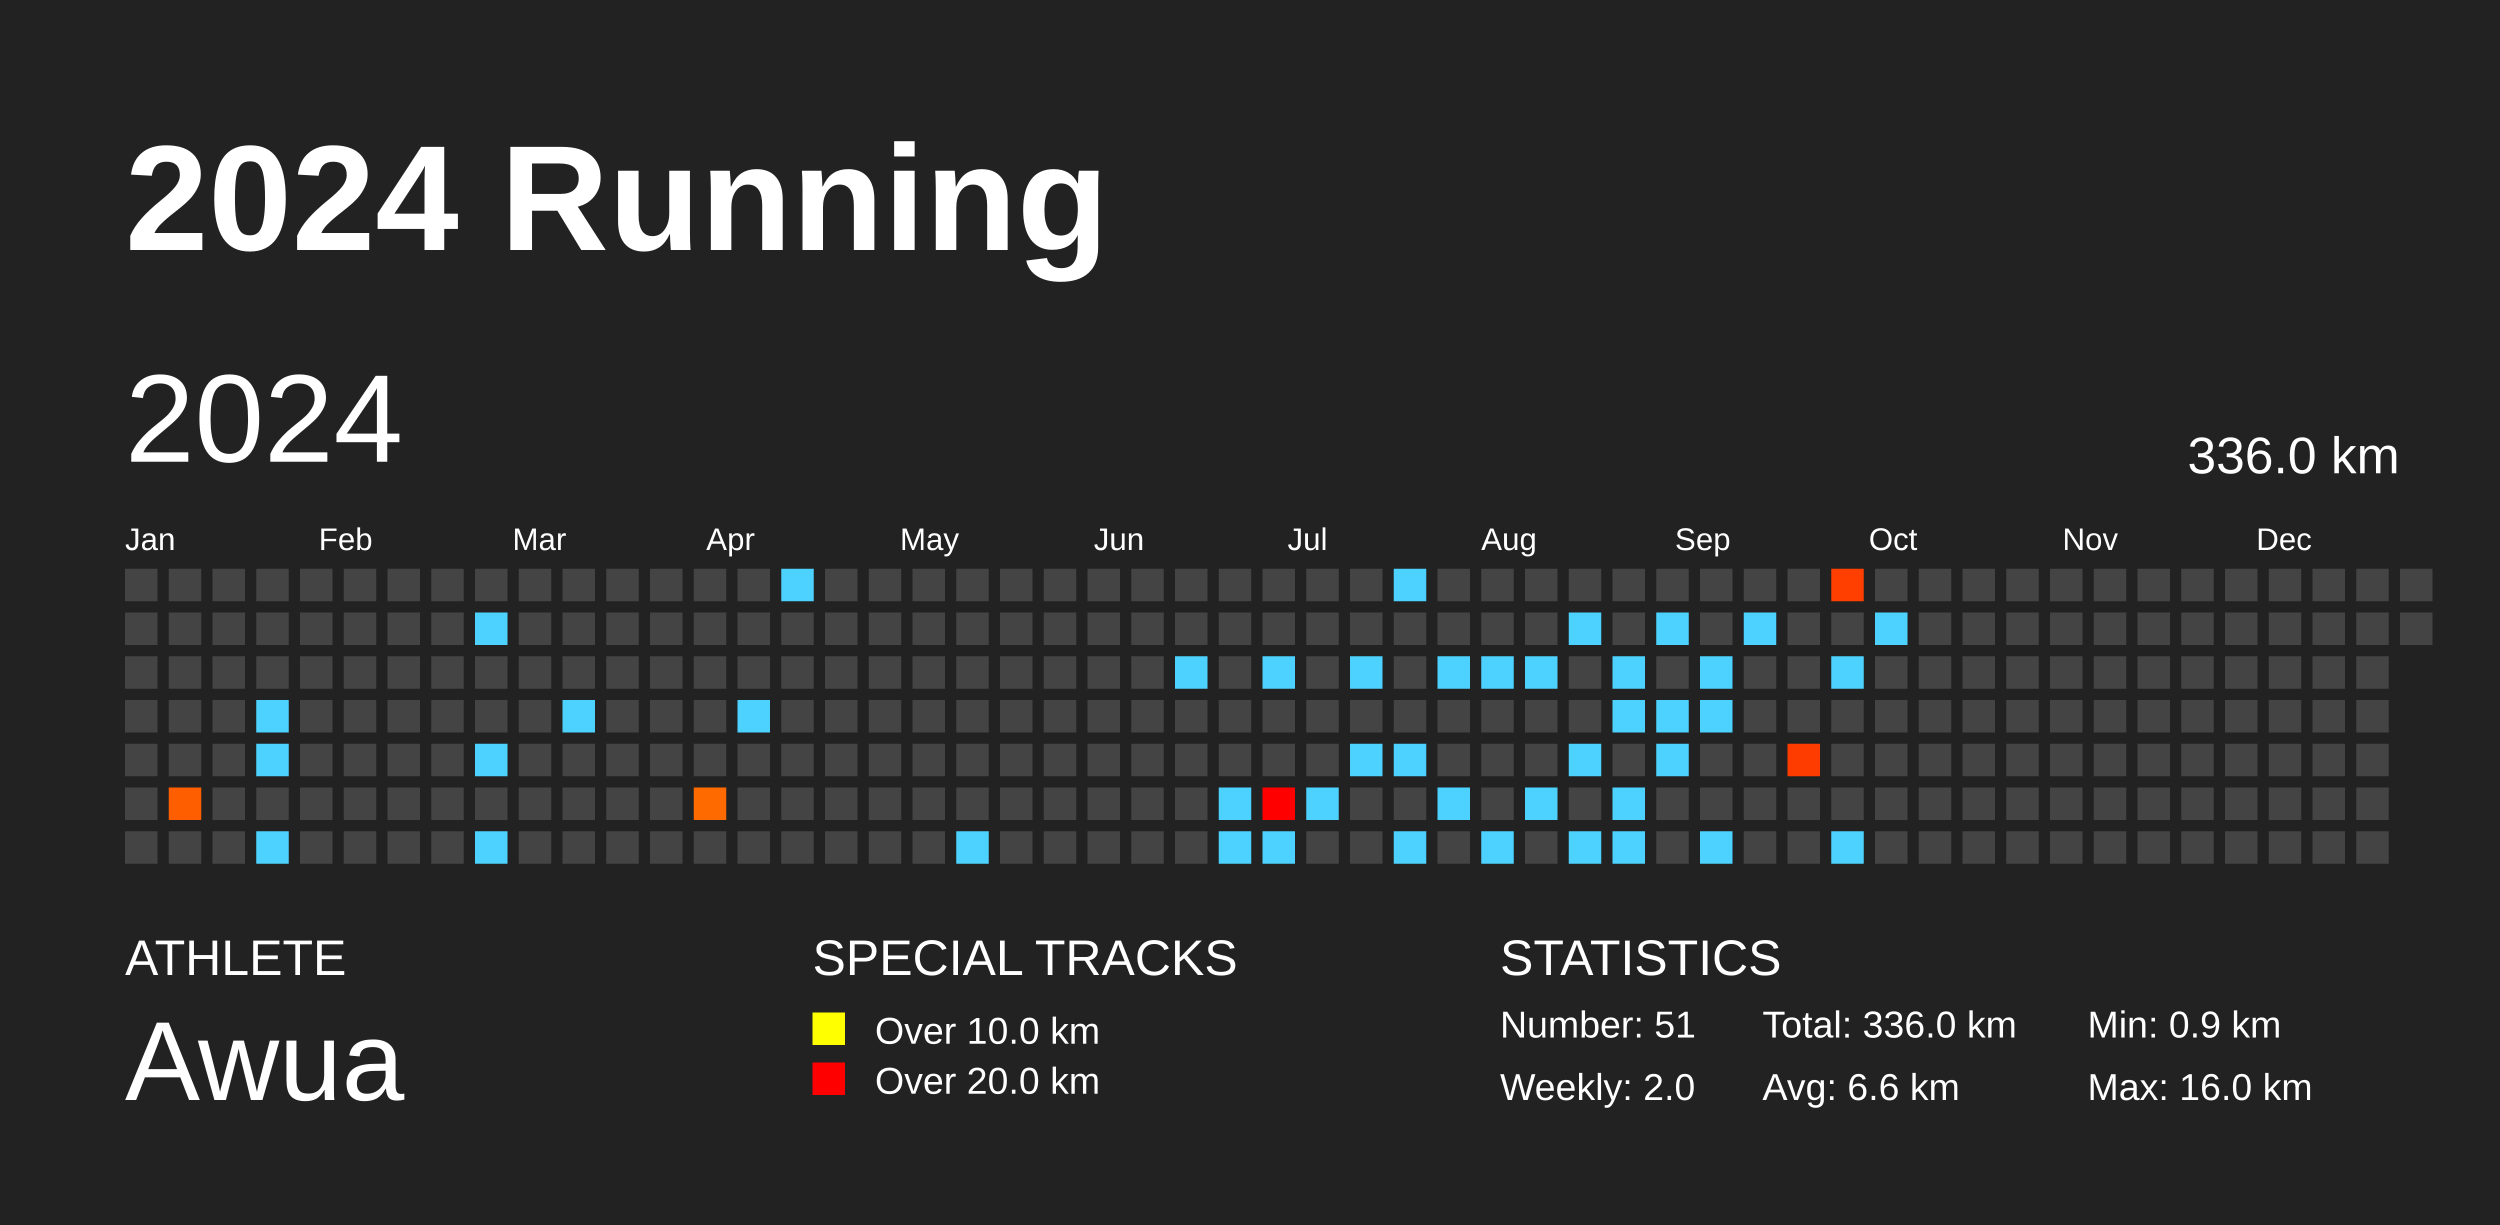
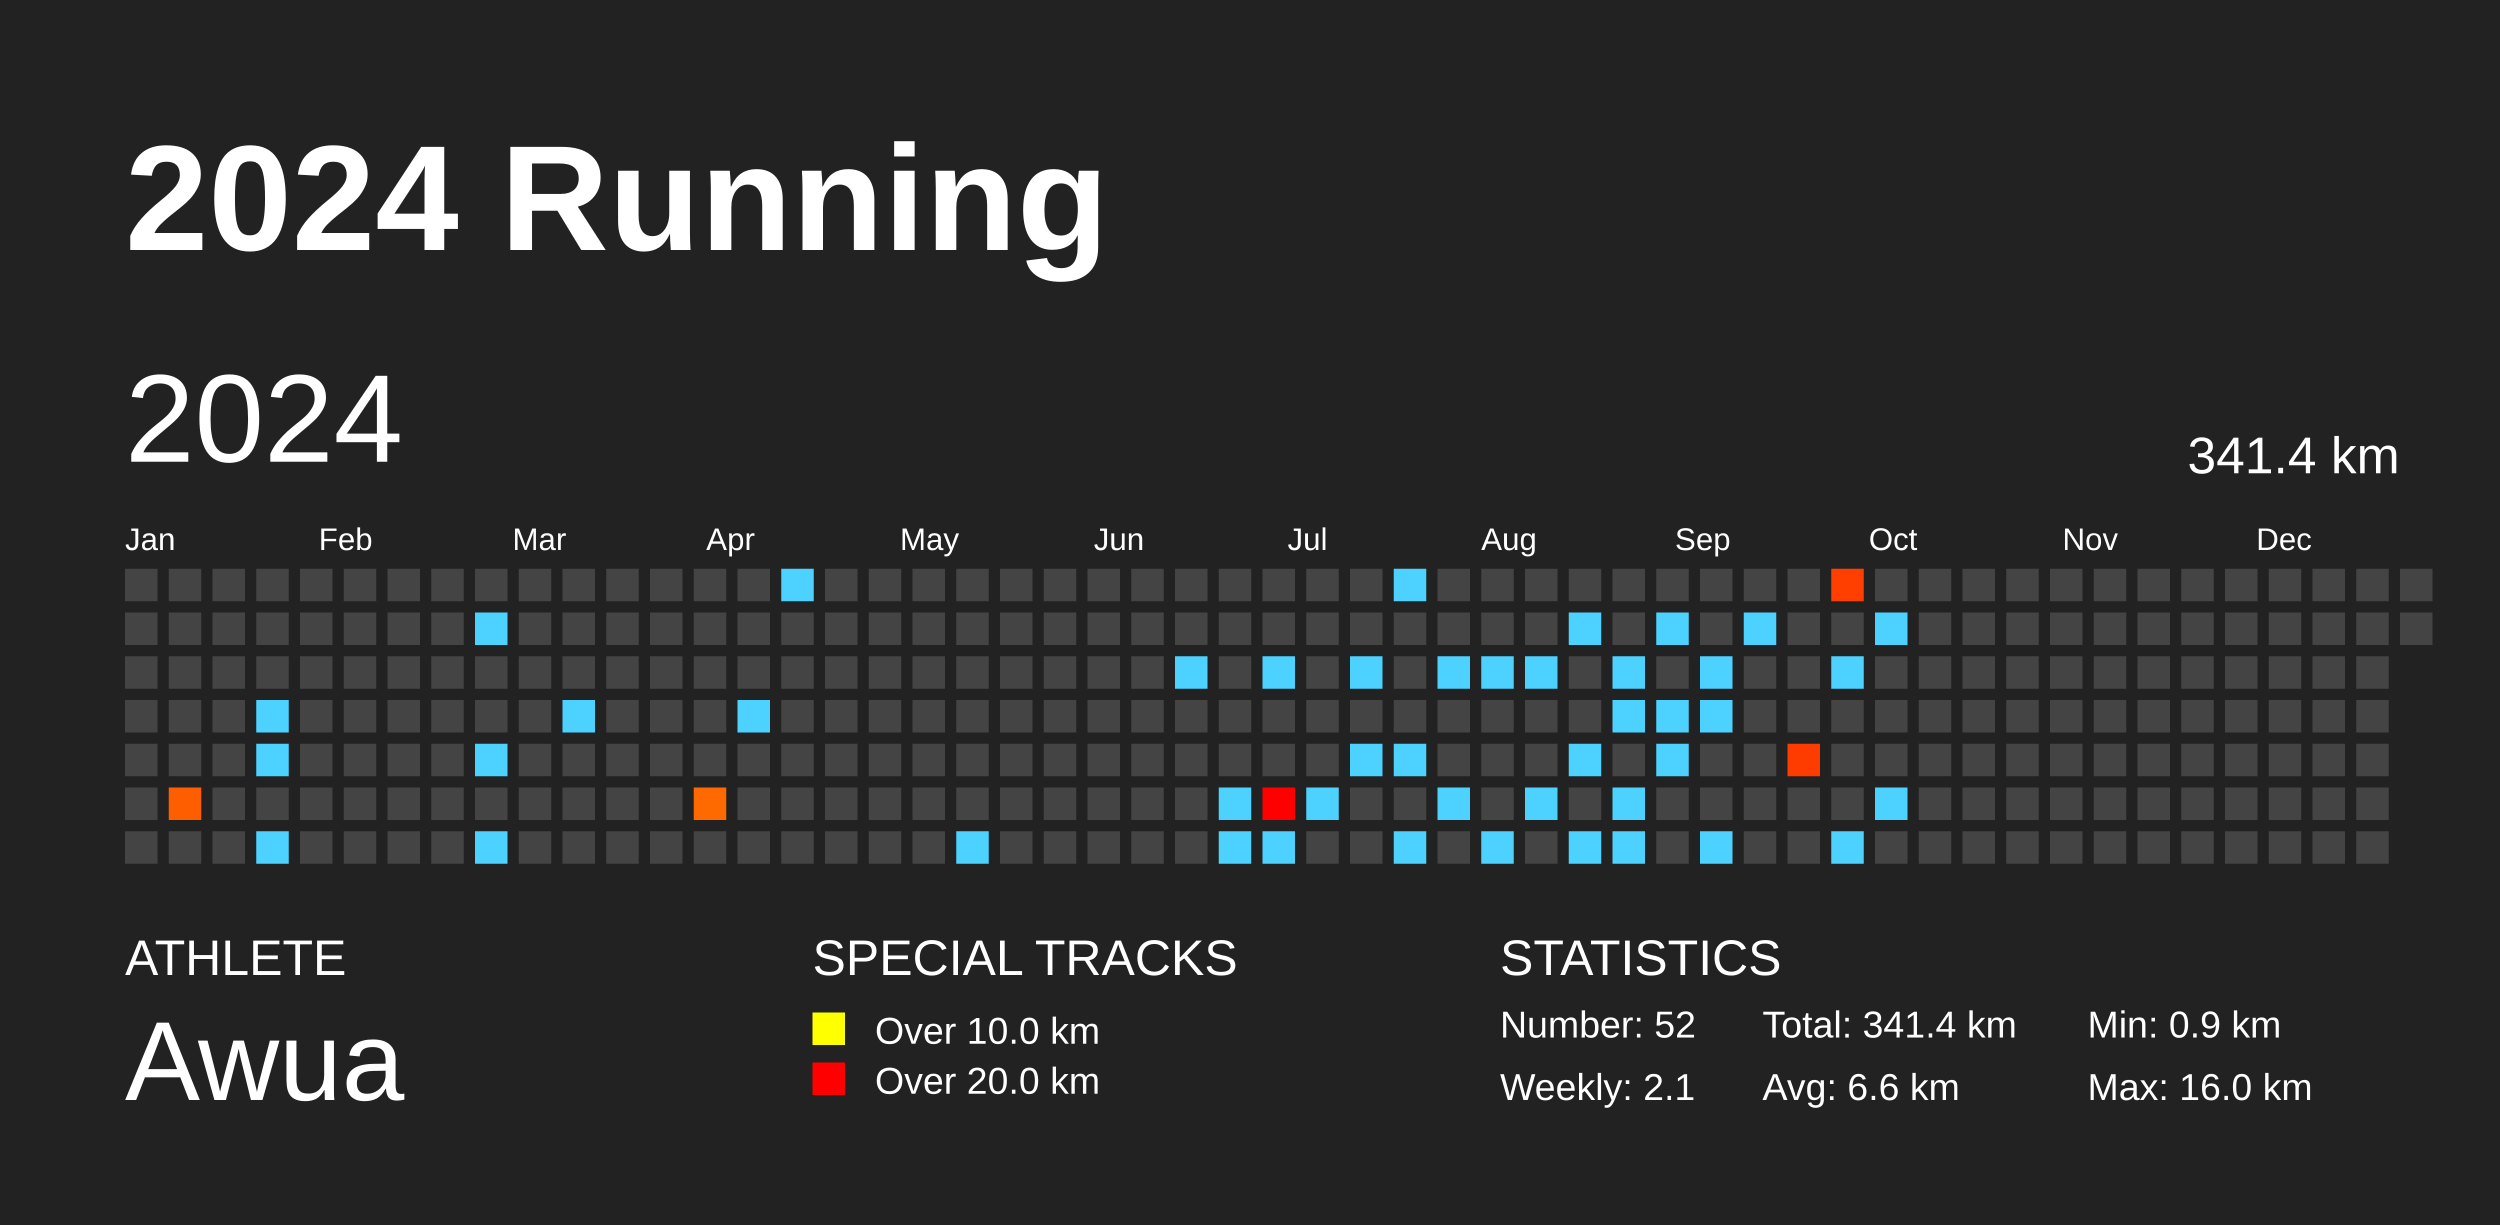
<svg xmlns="http://www.w3.org/2000/svg" baseProfile="full" height="98mm" version="1.1" viewBox="0,0,200,98" width="200mm">
  <defs />
  <rect fill="#222222" height="98" width="200" x="0" y="0" />
  <text fill="#FFFFFF" style="font-size:12px; font-family:Arial; font-weight:bold;" x="10" y="20">2024 Running</text>
  <text fill="#FFFFFF" style="font-size:4px; font-family:Arial" x="10" y="78">ATHLETE</text>
  <text fill="#FFFFFF" style="font-size:9px; font-family:Arial" x="10" y="88">Awua</text>
  <text fill="#FFFFFF" style="font-size:4px; font-family:Arial" x="65" y="78">SPECIAL TRACKS</text>
  <rect fill="yellow" height="2.6" width="2.6" x="65" y="81" />
  <text fill="#FFFFFF" style="font-size:3px; font-family:Arial" x="70" y="83.5">Over 10.0 km</text>
  <rect fill="red" height="2.6" width="2.6" x="65" y="85" />
  <text fill="#FFFFFF" style="font-size:3px; font-family:Arial" x="70" y="87.5">Over 20.0 km</text>
  <text fill="#FFFFFF" style="font-size:4px; font-family:Arial" x="120" y="78">STATISTICS</text>
-   <text fill="#FFFFFF" style="font-size:3px; font-family:Arial" x="120" y="83">Number: 51</text>
-   <text fill="#FFFFFF" style="font-size:3px; font-family:Arial" x="120" y="88">Weekly: 2.0</text>
-   <text fill="#FFFFFF" style="font-size:3px; font-family:Arial" x="141" y="83">Total: 336.0 km</text>
+   <text fill="#FFFFFF" style="font-size:3px; font-family:Arial" x="120" y="83">Number: 52</text>
+   <text fill="#FFFFFF" style="font-size:3px; font-family:Arial" x="120" y="88">Weekly: 2.1</text>
+   <text fill="#FFFFFF" style="font-size:3px; font-family:Arial" x="141" y="83">Total: 341.4 km</text>
  <text fill="#FFFFFF" style="font-size:3px; font-family:Arial" x="141" y="88">Avg: 6.6 km</text>
  <text fill="#FFFFFF" style="font-size:3px; font-family:Arial" x="167" y="83">Min: 0.9 km</text>
  <text fill="#FFFFFF" style="font-size:3px; font-family:Arial" x="167" y="88">Max: 16.0 km</text>
  <text dominant-baseline="hanging" fill="#FFFFFF" style="font-size:10.0px; font-family:Arial;" x="10" y="30">2024</text>
-   <text dominant-baseline="hanging" fill="#FFFFFF" style="font-size:4.125px; font-family:Arial;" x="175" y="35">336.0 km</text>
+   <text dominant-baseline="hanging" fill="#FFFFFF" style="font-size:4.125px; font-family:Arial;" x="175" y="35">341.4 km</text>
  <text fill="#FFFFFF" style="font-size:2.5px; font-family:Arial" x="10.0" y="44">Jan</text>
  <text fill="#FFFFFF" style="font-size:2.5px; font-family:Arial" x="25.5" y="44">Feb</text>
  <text fill="#FFFFFF" style="font-size:2.5px; font-family:Arial" x="41.0" y="44">Mar</text>
  <text fill="#FFFFFF" style="font-size:2.5px; font-family:Arial" x="56.5" y="44">Apr</text>
  <text fill="#FFFFFF" style="font-size:2.5px; font-family:Arial" x="72.0" y="44">May</text>
  <text fill="#FFFFFF" style="font-size:2.5px; font-family:Arial" x="87.5" y="44">Jun</text>
  <text fill="#FFFFFF" style="font-size:2.5px; font-family:Arial" x="103.0" y="44">Jul</text>
  <text fill="#FFFFFF" style="font-size:2.5px; font-family:Arial" x="118.5" y="44">Aug</text>
  <text fill="#FFFFFF" style="font-size:2.5px; font-family:Arial" x="134.0" y="44">Sep</text>
  <text fill="#FFFFFF" style="font-size:2.5px; font-family:Arial" x="149.5" y="44">Oct</text>
  <text fill="#FFFFFF" style="font-size:2.5px; font-family:Arial" x="165.0" y="44">Nov</text>
  <text fill="#FFFFFF" style="font-size:2.5px; font-family:Arial" x="180.5" y="44">Dec</text>
  <rect fill="#444444" height="2.6" width="2.6" x="10.0" y="45.5" />
  <rect fill="#444444" height="2.6" width="2.6" x="10.0" y="49.0" />
  <rect fill="#444444" height="2.6" width="2.6" x="10.0" y="52.5" />
  <rect fill="#444444" height="2.6" width="2.6" x="10.0" y="56.0" />
  <rect fill="#444444" height="2.6" width="2.6" x="10.0" y="59.5" />
  <rect fill="#444444" height="2.6" width="2.6" x="10.0" y="63.0" />
  <rect fill="#444444" height="2.6" width="2.6" x="10.0" y="66.5" />
  <rect fill="#444444" height="2.6" width="2.6" x="13.5" y="45.5" />
  <rect fill="#444444" height="2.6" width="2.6" x="13.5" y="49.0" />
  <rect fill="#444444" height="2.6" width="2.6" x="13.5" y="52.5" />
  <rect fill="#444444" height="2.6" width="2.6" x="13.5" y="56.0" />
  <rect fill="#444444" height="2.6" width="2.6" x="13.5" y="59.5" />
  <rect fill="#ff5e00" height="2.6" width="2.6" x="13.5" y="63.0" />
  <rect fill="#444444" height="2.6" width="2.6" x="13.5" y="66.5" />
  <rect fill="#444444" height="2.6" width="2.6" x="17.0" y="45.5" />
  <rect fill="#444444" height="2.6" width="2.6" x="17.0" y="49.0" />
  <rect fill="#444444" height="2.6" width="2.6" x="17.0" y="52.5" />
  <rect fill="#444444" height="2.6" width="2.6" x="17.0" y="56.0" />
  <rect fill="#444444" height="2.6" width="2.6" x="17.0" y="59.5" />
  <rect fill="#444444" height="2.6" width="2.6" x="17.0" y="63.0" />
  <rect fill="#444444" height="2.6" width="2.6" x="17.0" y="66.5" />
  <rect fill="#444444" height="2.6" width="2.6" x="20.5" y="45.5" />
  <rect fill="#444444" height="2.6" width="2.6" x="20.5" y="49.0" />
  <rect fill="#444444" height="2.6" width="2.6" x="20.5" y="52.5" />
  <rect fill="#4dd2ff" height="2.6" width="2.6" x="20.5" y="56.0" />
  <rect fill="#4dd2ff" height="2.6" width="2.6" x="20.5" y="59.5" />
  <rect fill="#444444" height="2.6" width="2.6" x="20.5" y="63.0" />
  <rect fill="#4dd2ff" height="2.6" width="2.6" x="20.5" y="66.5" />
  <rect fill="#444444" height="2.6" width="2.6" x="24.0" y="45.5" />
  <rect fill="#444444" height="2.6" width="2.6" x="24.0" y="49.0" />
  <rect fill="#444444" height="2.6" width="2.6" x="24.0" y="52.5" />
  <rect fill="#444444" height="2.6" width="2.6" x="24.0" y="56.0" />
  <rect fill="#444444" height="2.6" width="2.6" x="24.0" y="59.5" />
  <rect fill="#444444" height="2.6" width="2.6" x="24.0" y="63.0" />
  <rect fill="#444444" height="2.6" width="2.6" x="24.0" y="66.5" />
  <rect fill="#444444" height="2.6" width="2.6" x="27.5" y="45.5" />
  <rect fill="#444444" height="2.6" width="2.6" x="27.5" y="49.0" />
  <rect fill="#444444" height="2.6" width="2.6" x="27.5" y="52.5" />
  <rect fill="#444444" height="2.6" width="2.6" x="27.5" y="56.0" />
  <rect fill="#444444" height="2.6" width="2.6" x="27.5" y="59.5" />
  <rect fill="#444444" height="2.6" width="2.6" x="27.5" y="63.0" />
  <rect fill="#444444" height="2.6" width="2.6" x="27.5" y="66.5" />
  <rect fill="#444444" height="2.6" width="2.6" x="31.0" y="45.5" />
  <rect fill="#444444" height="2.6" width="2.6" x="31.0" y="49.0" />
  <rect fill="#444444" height="2.6" width="2.6" x="31.0" y="52.5" />
  <rect fill="#444444" height="2.6" width="2.6" x="31.0" y="56.0" />
  <rect fill="#444444" height="2.6" width="2.6" x="31.0" y="59.5" />
  <rect fill="#444444" height="2.6" width="2.6" x="31.0" y="63.0" />
  <rect fill="#444444" height="2.6" width="2.6" x="31.0" y="66.5" />
  <rect fill="#444444" height="2.6" width="2.6" x="34.5" y="45.5" />
  <rect fill="#444444" height="2.6" width="2.6" x="34.5" y="49.0" />
  <rect fill="#444444" height="2.6" width="2.6" x="34.5" y="52.5" />
  <rect fill="#444444" height="2.6" width="2.6" x="34.5" y="56.0" />
  <rect fill="#444444" height="2.6" width="2.6" x="34.5" y="59.5" />
  <rect fill="#444444" height="2.6" width="2.6" x="34.5" y="63.0" />
  <rect fill="#444444" height="2.6" width="2.6" x="34.5" y="66.5" />
  <rect fill="#444444" height="2.6" width="2.6" x="38.0" y="45.5" />
  <rect fill="#4dd2ff" height="2.6" width="2.6" x="38.0" y="49.0" />
  <rect fill="#444444" height="2.6" width="2.6" x="38.0" y="52.5" />
  <rect fill="#444444" height="2.6" width="2.6" x="38.0" y="56.0" />
  <rect fill="#4dd2ff" height="2.6" width="2.6" x="38.0" y="59.5" />
  <rect fill="#444444" height="2.6" width="2.6" x="38.0" y="63.0" />
  <rect fill="#4dd2ff" height="2.6" width="2.6" x="38.0" y="66.5" />
  <rect fill="#444444" height="2.6" width="2.6" x="41.5" y="45.5" />
  <rect fill="#444444" height="2.6" width="2.6" x="41.5" y="49.0" />
  <rect fill="#444444" height="2.6" width="2.6" x="41.5" y="52.5" />
  <rect fill="#444444" height="2.6" width="2.6" x="41.5" y="56.0" />
  <rect fill="#444444" height="2.6" width="2.6" x="41.5" y="59.5" />
  <rect fill="#444444" height="2.6" width="2.6" x="41.5" y="63.0" />
  <rect fill="#444444" height="2.6" width="2.6" x="41.5" y="66.5" />
  <rect fill="#444444" height="2.6" width="2.6" x="45.0" y="45.5" />
  <rect fill="#444444" height="2.6" width="2.6" x="45.0" y="49.0" />
  <rect fill="#444444" height="2.6" width="2.6" x="45.0" y="52.5" />
  <rect fill="#4dd2ff" height="2.6" width="2.6" x="45.0" y="56.0" />
  <rect fill="#444444" height="2.6" width="2.6" x="45.0" y="59.5" />
  <rect fill="#444444" height="2.6" width="2.6" x="45.0" y="63.0" />
  <rect fill="#444444" height="2.6" width="2.6" x="45.0" y="66.5" />
  <rect fill="#444444" height="2.6" width="2.6" x="48.5" y="45.5" />
  <rect fill="#444444" height="2.6" width="2.6" x="48.5" y="49.0" />
  <rect fill="#444444" height="2.6" width="2.6" x="48.5" y="52.5" />
  <rect fill="#444444" height="2.6" width="2.6" x="48.5" y="56.0" />
  <rect fill="#444444" height="2.6" width="2.6" x="48.5" y="59.5" />
  <rect fill="#444444" height="2.6" width="2.6" x="48.5" y="63.0" />
  <rect fill="#444444" height="2.6" width="2.6" x="48.5" y="66.5" />
  <rect fill="#444444" height="2.6" width="2.6" x="52.0" y="45.5" />
  <rect fill="#444444" height="2.6" width="2.6" x="52.0" y="49.0" />
  <rect fill="#444444" height="2.6" width="2.6" x="52.0" y="52.5" />
  <rect fill="#444444" height="2.6" width="2.6" x="52.0" y="56.0" />
  <rect fill="#444444" height="2.6" width="2.6" x="52.0" y="59.5" />
  <rect fill="#444444" height="2.6" width="2.6" x="52.0" y="63.0" />
  <rect fill="#444444" height="2.6" width="2.6" x="52.0" y="66.5" />
  <rect fill="#444444" height="2.6" width="2.6" x="55.5" y="45.5" />
  <rect fill="#444444" height="2.6" width="2.6" x="55.5" y="49.0" />
  <rect fill="#444444" height="2.6" width="2.6" x="55.5" y="52.5" />
  <rect fill="#444444" height="2.6" width="2.6" x="55.5" y="56.0" />
  <rect fill="#444444" height="2.6" width="2.6" x="55.5" y="59.5" />
  <rect fill="#ff6a00" height="2.6" width="2.6" x="55.5" y="63.0" />
  <rect fill="#444444" height="2.6" width="2.6" x="55.5" y="66.5" />
  <rect fill="#444444" height="2.6" width="2.6" x="59.0" y="45.5" />
  <rect fill="#444444" height="2.6" width="2.6" x="59.0" y="49.0" />
  <rect fill="#444444" height="2.6" width="2.6" x="59.0" y="52.5" />
  <rect fill="#4dd2ff" height="2.6" width="2.6" x="59.0" y="56.0" />
  <rect fill="#444444" height="2.6" width="2.6" x="59.0" y="59.5" />
  <rect fill="#444444" height="2.6" width="2.6" x="59.0" y="63.0" />
  <rect fill="#444444" height="2.6" width="2.6" x="59.0" y="66.5" />
  <rect fill="#4dd2ff" height="2.6" width="2.6" x="62.5" y="45.5" />
  <rect fill="#444444" height="2.6" width="2.6" x="62.5" y="49.0" />
  <rect fill="#444444" height="2.6" width="2.6" x="62.5" y="52.5" />
  <rect fill="#444444" height="2.6" width="2.6" x="62.5" y="56.0" />
  <rect fill="#444444" height="2.6" width="2.6" x="62.5" y="59.5" />
  <rect fill="#444444" height="2.6" width="2.6" x="62.5" y="63.0" />
  <rect fill="#444444" height="2.6" width="2.6" x="62.5" y="66.5" />
  <rect fill="#444444" height="2.6" width="2.6" x="66.0" y="45.5" />
  <rect fill="#444444" height="2.6" width="2.6" x="66.0" y="49.0" />
  <rect fill="#444444" height="2.6" width="2.6" x="66.0" y="52.5" />
  <rect fill="#444444" height="2.6" width="2.6" x="66.0" y="56.0" />
  <rect fill="#444444" height="2.6" width="2.6" x="66.0" y="59.5" />
  <rect fill="#444444" height="2.6" width="2.6" x="66.0" y="63.0" />
  <rect fill="#444444" height="2.6" width="2.6" x="66.0" y="66.5" />
  <rect fill="#444444" height="2.6" width="2.6" x="69.5" y="45.5" />
  <rect fill="#444444" height="2.6" width="2.6" x="69.5" y="49.0" />
  <rect fill="#444444" height="2.6" width="2.6" x="69.5" y="52.5" />
  <rect fill="#444444" height="2.6" width="2.6" x="69.5" y="56.0" />
  <rect fill="#444444" height="2.6" width="2.6" x="69.5" y="59.5" />
  <rect fill="#444444" height="2.6" width="2.6" x="69.5" y="63.0" />
  <rect fill="#444444" height="2.6" width="2.6" x="69.5" y="66.5" />
  <rect fill="#444444" height="2.6" width="2.6" x="73.0" y="45.5" />
  <rect fill="#444444" height="2.6" width="2.6" x="73.0" y="49.0" />
  <rect fill="#444444" height="2.6" width="2.6" x="73.0" y="52.5" />
  <rect fill="#444444" height="2.6" width="2.6" x="73.0" y="56.0" />
  <rect fill="#444444" height="2.6" width="2.6" x="73.0" y="59.5" />
  <rect fill="#444444" height="2.6" width="2.6" x="73.0" y="63.0" />
  <rect fill="#444444" height="2.6" width="2.6" x="73.0" y="66.5" />
  <rect fill="#444444" height="2.6" width="2.6" x="76.5" y="45.5" />
  <rect fill="#444444" height="2.6" width="2.6" x="76.5" y="49.0" />
  <rect fill="#444444" height="2.6" width="2.6" x="76.5" y="52.5" />
  <rect fill="#444444" height="2.6" width="2.6" x="76.5" y="56.0" />
  <rect fill="#444444" height="2.6" width="2.6" x="76.5" y="59.5" />
  <rect fill="#444444" height="2.6" width="2.6" x="76.5" y="63.0" />
  <rect fill="#4dd2ff" height="2.6" width="2.6" x="76.5" y="66.5" />
  <rect fill="#444444" height="2.6" width="2.6" x="80.0" y="45.5" />
  <rect fill="#444444" height="2.6" width="2.6" x="80.0" y="49.0" />
  <rect fill="#444444" height="2.6" width="2.6" x="80.0" y="52.5" />
  <rect fill="#444444" height="2.6" width="2.6" x="80.0" y="56.0" />
  <rect fill="#444444" height="2.6" width="2.6" x="80.0" y="59.5" />
  <rect fill="#444444" height="2.6" width="2.6" x="80.0" y="63.0" />
  <rect fill="#444444" height="2.6" width="2.6" x="80.0" y="66.5" />
  <rect fill="#444444" height="2.6" width="2.6" x="83.5" y="45.5" />
  <rect fill="#444444" height="2.6" width="2.6" x="83.5" y="49.0" />
  <rect fill="#444444" height="2.6" width="2.6" x="83.5" y="52.5" />
  <rect fill="#444444" height="2.6" width="2.6" x="83.5" y="56.0" />
  <rect fill="#444444" height="2.6" width="2.6" x="83.5" y="59.5" />
  <rect fill="#444444" height="2.6" width="2.6" x="83.5" y="63.0" />
  <rect fill="#444444" height="2.6" width="2.6" x="83.5" y="66.5" />
  <rect fill="#444444" height="2.6" width="2.6" x="87.0" y="45.5" />
  <rect fill="#444444" height="2.6" width="2.6" x="87.0" y="49.0" />
  <rect fill="#444444" height="2.6" width="2.6" x="87.0" y="52.5" />
  <rect fill="#444444" height="2.6" width="2.6" x="87.0" y="56.0" />
  <rect fill="#444444" height="2.6" width="2.6" x="87.0" y="59.5" />
  <rect fill="#444444" height="2.6" width="2.6" x="87.0" y="63.0" />
  <rect fill="#444444" height="2.6" width="2.6" x="87.0" y="66.5" />
  <rect fill="#444444" height="2.6" width="2.6" x="90.5" y="45.5" />
  <rect fill="#444444" height="2.6" width="2.6" x="90.5" y="49.0" />
  <rect fill="#444444" height="2.6" width="2.6" x="90.5" y="52.5" />
  <rect fill="#444444" height="2.6" width="2.6" x="90.5" y="56.0" />
  <rect fill="#444444" height="2.6" width="2.6" x="90.5" y="59.5" />
  <rect fill="#444444" height="2.6" width="2.6" x="90.5" y="63.0" />
  <rect fill="#444444" height="2.6" width="2.6" x="90.5" y="66.5" />
  <rect fill="#444444" height="2.6" width="2.6" x="94.0" y="45.5" />
  <rect fill="#444444" height="2.6" width="2.6" x="94.0" y="49.0" />
  <rect fill="#4dd2ff" height="2.6" width="2.6" x="94.0" y="52.5" />
  <rect fill="#444444" height="2.6" width="2.6" x="94.0" y="56.0" />
  <rect fill="#444444" height="2.6" width="2.6" x="94.0" y="59.5" />
  <rect fill="#444444" height="2.6" width="2.6" x="94.0" y="63.0" />
  <rect fill="#444444" height="2.6" width="2.6" x="94.0" y="66.5" />
  <rect fill="#444444" height="2.6" width="2.6" x="97.5" y="45.5" />
  <rect fill="#444444" height="2.6" width="2.6" x="97.5" y="49.0" />
  <rect fill="#444444" height="2.6" width="2.6" x="97.5" y="52.5" />
  <rect fill="#444444" height="2.6" width="2.6" x="97.5" y="56.0" />
  <rect fill="#444444" height="2.6" width="2.6" x="97.5" y="59.5" />
  <rect fill="#4dd2ff" height="2.6" width="2.6" x="97.5" y="63.0" />
  <rect fill="#4dd2ff" height="2.6" width="2.6" x="97.5" y="66.5" />
  <rect fill="#444444" height="2.6" width="2.6" x="101.0" y="45.5" />
  <rect fill="#444444" height="2.6" width="2.6" x="101.0" y="49.0" />
  <rect fill="#4dd2ff" height="2.6" width="2.6" x="101.0" y="52.5" />
  <rect fill="#444444" height="2.6" width="2.6" x="101.0" y="56.0" />
  <rect fill="#444444" height="2.6" width="2.6" x="101.0" y="59.5" />
  <rect fill="#ff0000" height="2.6" width="2.6" x="101.0" y="63.0" />
  <rect fill="#4dd2ff" height="2.6" width="2.6" x="101.0" y="66.5" />
  <rect fill="#444444" height="2.6" width="2.6" x="104.5" y="45.5" />
  <rect fill="#444444" height="2.6" width="2.6" x="104.5" y="49.0" />
  <rect fill="#444444" height="2.6" width="2.6" x="104.5" y="52.5" />
  <rect fill="#444444" height="2.6" width="2.6" x="104.5" y="56.0" />
  <rect fill="#444444" height="2.6" width="2.6" x="104.5" y="59.5" />
  <rect fill="#4dd2ff" height="2.6" width="2.6" x="104.5" y="63.0" />
  <rect fill="#444444" height="2.6" width="2.6" x="104.5" y="66.5" />
  <rect fill="#444444" height="2.6" width="2.6" x="108.0" y="45.5" />
  <rect fill="#444444" height="2.6" width="2.6" x="108.0" y="49.0" />
  <rect fill="#4dd2ff" height="2.6" width="2.6" x="108.0" y="52.5" />
  <rect fill="#444444" height="2.6" width="2.6" x="108.0" y="56.0" />
  <rect fill="#4dd2ff" height="2.6" width="2.6" x="108.0" y="59.5" />
  <rect fill="#444444" height="2.6" width="2.6" x="108.0" y="63.0" />
  <rect fill="#444444" height="2.6" width="2.6" x="108.0" y="66.5" />
  <rect fill="#4dd2ff" height="2.6" width="2.6" x="111.5" y="45.5" />
  <rect fill="#444444" height="2.6" width="2.6" x="111.5" y="49.0" />
  <rect fill="#444444" height="2.6" width="2.6" x="111.5" y="52.5" />
  <rect fill="#444444" height="2.6" width="2.6" x="111.5" y="56.0" />
  <rect fill="#4dd2ff" height="2.6" width="2.6" x="111.5" y="59.5" />
  <rect fill="#444444" height="2.6" width="2.6" x="111.5" y="63.0" />
  <rect fill="#4dd2ff" height="2.6" width="2.6" x="111.5" y="66.5" />
  <rect fill="#444444" height="2.6" width="2.6" x="115.0" y="45.5" />
  <rect fill="#444444" height="2.6" width="2.6" x="115.0" y="49.0" />
  <rect fill="#4dd2ff" height="2.6" width="2.6" x="115.0" y="52.5" />
  <rect fill="#444444" height="2.6" width="2.6" x="115.0" y="56.0" />
  <rect fill="#444444" height="2.6" width="2.6" x="115.0" y="59.5" />
  <rect fill="#4dd2ff" height="2.6" width="2.6" x="115.0" y="63.0" />
  <rect fill="#444444" height="2.6" width="2.6" x="115.0" y="66.5" />
  <rect fill="#444444" height="2.6" width="2.6" x="118.5" y="45.5" />
  <rect fill="#444444" height="2.6" width="2.6" x="118.5" y="49.0" />
  <rect fill="#4dd2ff" height="2.6" width="2.6" x="118.5" y="52.5" />
  <rect fill="#444444" height="2.6" width="2.6" x="118.5" y="56.0" />
  <rect fill="#444444" height="2.6" width="2.6" x="118.5" y="59.5" />
  <rect fill="#444444" height="2.6" width="2.6" x="118.5" y="63.0" />
  <rect fill="#4dd2ff" height="2.6" width="2.6" x="118.5" y="66.5" />
  <rect fill="#444444" height="2.6" width="2.6" x="122.0" y="45.5" />
  <rect fill="#444444" height="2.6" width="2.6" x="122.0" y="49.0" />
  <rect fill="#4dd2ff" height="2.6" width="2.6" x="122.0" y="52.5" />
  <rect fill="#444444" height="2.6" width="2.6" x="122.0" y="56.0" />
  <rect fill="#444444" height="2.6" width="2.6" x="122.0" y="59.5" />
  <rect fill="#4dd2ff" height="2.6" width="2.6" x="122.0" y="63.0" />
  <rect fill="#444444" height="2.6" width="2.6" x="122.0" y="66.5" />
  <rect fill="#444444" height="2.6" width="2.6" x="125.5" y="45.5" />
  <rect fill="#4dd2ff" height="2.6" width="2.6" x="125.5" y="49.0" />
  <rect fill="#444444" height="2.6" width="2.6" x="125.5" y="52.5" />
  <rect fill="#444444" height="2.6" width="2.6" x="125.5" y="56.0" />
  <rect fill="#4dd2ff" height="2.6" width="2.6" x="125.5" y="59.5" />
  <rect fill="#444444" height="2.6" width="2.6" x="125.5" y="63.0" />
  <rect fill="#4dd2ff" height="2.6" width="2.6" x="125.5" y="66.5" />
  <rect fill="#444444" height="2.6" width="2.6" x="129.0" y="45.5" />
  <rect fill="#444444" height="2.6" width="2.6" x="129.0" y="49.0" />
  <rect fill="#4dd2ff" height="2.6" width="2.6" x="129.0" y="52.5" />
  <rect fill="#4dd2ff" height="2.6" width="2.6" x="129.0" y="56.0" />
  <rect fill="#444444" height="2.6" width="2.6" x="129.0" y="59.5" />
  <rect fill="#4dd2ff" height="2.6" width="2.6" x="129.0" y="63.0" />
  <rect fill="#4dd2ff" height="2.6" width="2.6" x="129.0" y="66.5" />
  <rect fill="#444444" height="2.6" width="2.6" x="132.5" y="45.5" />
  <rect fill="#4dd2ff" height="2.6" width="2.6" x="132.5" y="49.0" />
  <rect fill="#444444" height="2.6" width="2.6" x="132.5" y="52.5" />
  <rect fill="#4dd2ff" height="2.6" width="2.6" x="132.5" y="56.0" />
  <rect fill="#4dd2ff" height="2.6" width="2.6" x="132.5" y="59.5" />
  <rect fill="#444444" height="2.6" width="2.6" x="132.5" y="63.0" />
  <rect fill="#444444" height="2.6" width="2.6" x="132.5" y="66.5" />
  <rect fill="#444444" height="2.6" width="2.6" x="136.0" y="45.5" />
  <rect fill="#444444" height="2.6" width="2.6" x="136.0" y="49.0" />
  <rect fill="#4dd2ff" height="2.6" width="2.6" x="136.0" y="52.5" />
  <rect fill="#4dd2ff" height="2.6" width="2.6" x="136.0" y="56.0" />
  <rect fill="#444444" height="2.6" width="2.6" x="136.0" y="59.5" />
  <rect fill="#444444" height="2.6" width="2.6" x="136.0" y="63.0" />
  <rect fill="#4dd2ff" height="2.6" width="2.6" x="136.0" y="66.5" />
  <rect fill="#444444" height="2.6" width="2.6" x="139.5" y="45.5" />
  <rect fill="#4dd2ff" height="2.6" width="2.6" x="139.5" y="49.0" />
  <rect fill="#444444" height="2.6" width="2.6" x="139.5" y="52.5" />
  <rect fill="#444444" height="2.6" width="2.6" x="139.5" y="56.0" />
  <rect fill="#444444" height="2.6" width="2.6" x="139.5" y="59.5" />
  <rect fill="#444444" height="2.6" width="2.6" x="139.5" y="63.0" />
  <rect fill="#444444" height="2.6" width="2.6" x="139.5" y="66.5" />
  <rect fill="#444444" height="2.6" width="2.6" x="143.0" y="45.5" />
  <rect fill="#444444" height="2.6" width="2.6" x="143.0" y="49.0" />
  <rect fill="#444444" height="2.6" width="2.6" x="143.0" y="52.5" />
  <rect fill="#444444" height="2.6" width="2.6" x="143.0" y="56.0" />
  <rect fill="#ff3c00" height="2.6" width="2.6" x="143.0" y="59.5" />
  <rect fill="#444444" height="2.6" width="2.6" x="143.0" y="63.0" />
  <rect fill="#444444" height="2.6" width="2.6" x="143.0" y="66.5" />
  <rect fill="#ff3f00" height="2.6" width="2.6" x="146.5" y="45.5" />
  <rect fill="#444444" height="2.6" width="2.6" x="146.5" y="49.0" />
  <rect fill="#4dd2ff" height="2.6" width="2.6" x="146.5" y="52.5" />
  <rect fill="#444444" height="2.6" width="2.6" x="146.5" y="56.0" />
  <rect fill="#444444" height="2.6" width="2.6" x="146.5" y="59.5" />
  <rect fill="#444444" height="2.6" width="2.6" x="146.5" y="63.0" />
  <rect fill="#4dd2ff" height="2.6" width="2.6" x="146.5" y="66.5" />
  <rect fill="#444444" height="2.6" width="2.6" x="150.0" y="45.5" />
  <rect fill="#4dd2ff" height="2.6" width="2.6" x="150.0" y="49.0" />
  <rect fill="#444444" height="2.6" width="2.6" x="150.0" y="52.5" />
  <rect fill="#444444" height="2.6" width="2.6" x="150.0" y="56.0" />
  <rect fill="#444444" height="2.6" width="2.6" x="150.0" y="59.5" />
-   <rect fill="#444444" height="2.6" width="2.6" x="150.0" y="63.0" />
+   <rect fill="#4dd2ff" height="2.6" width="2.6" x="150.0" y="63.0" />
  <rect fill="#444444" height="2.6" width="2.6" x="150.0" y="66.5" />
  <rect fill="#444444" height="2.6" width="2.6" x="153.5" y="45.5" />
  <rect fill="#444444" height="2.6" width="2.6" x="153.5" y="49.0" />
  <rect fill="#444444" height="2.6" width="2.6" x="153.5" y="52.5" />
  <rect fill="#444444" height="2.6" width="2.6" x="153.5" y="56.0" />
  <rect fill="#444444" height="2.6" width="2.6" x="153.5" y="59.5" />
  <rect fill="#444444" height="2.6" width="2.6" x="153.5" y="63.0" />
  <rect fill="#444444" height="2.6" width="2.6" x="153.5" y="66.5" />
  <rect fill="#444444" height="2.6" width="2.6" x="157.0" y="45.5" />
  <rect fill="#444444" height="2.6" width="2.6" x="157.0" y="49.0" />
  <rect fill="#444444" height="2.6" width="2.6" x="157.0" y="52.5" />
  <rect fill="#444444" height="2.6" width="2.6" x="157.0" y="56.0" />
  <rect fill="#444444" height="2.6" width="2.6" x="157.0" y="59.5" />
  <rect fill="#444444" height="2.6" width="2.6" x="157.0" y="63.0" />
  <rect fill="#444444" height="2.6" width="2.6" x="157.0" y="66.5" />
  <rect fill="#444444" height="2.6" width="2.6" x="160.5" y="45.5" />
  <rect fill="#444444" height="2.6" width="2.6" x="160.5" y="49.0" />
  <rect fill="#444444" height="2.6" width="2.6" x="160.5" y="52.5" />
  <rect fill="#444444" height="2.6" width="2.6" x="160.5" y="56.0" />
  <rect fill="#444444" height="2.6" width="2.6" x="160.5" y="59.5" />
  <rect fill="#444444" height="2.6" width="2.6" x="160.5" y="63.0" />
  <rect fill="#444444" height="2.6" width="2.6" x="160.5" y="66.5" />
  <rect fill="#444444" height="2.6" width="2.6" x="164.0" y="45.5" />
  <rect fill="#444444" height="2.6" width="2.6" x="164.0" y="49.0" />
  <rect fill="#444444" height="2.6" width="2.6" x="164.0" y="52.5" />
  <rect fill="#444444" height="2.6" width="2.6" x="164.0" y="56.0" />
  <rect fill="#444444" height="2.6" width="2.6" x="164.0" y="59.5" />
  <rect fill="#444444" height="2.6" width="2.6" x="164.0" y="63.0" />
  <rect fill="#444444" height="2.6" width="2.6" x="164.0" y="66.5" />
  <rect fill="#444444" height="2.6" width="2.6" x="167.5" y="45.5" />
  <rect fill="#444444" height="2.6" width="2.6" x="167.5" y="49.0" />
  <rect fill="#444444" height="2.6" width="2.6" x="167.5" y="52.5" />
  <rect fill="#444444" height="2.6" width="2.6" x="167.5" y="56.0" />
  <rect fill="#444444" height="2.6" width="2.6" x="167.5" y="59.5" />
  <rect fill="#444444" height="2.6" width="2.6" x="167.5" y="63.0" />
  <rect fill="#444444" height="2.6" width="2.6" x="167.5" y="66.5" />
  <rect fill="#444444" height="2.6" width="2.6" x="171.0" y="45.5" />
  <rect fill="#444444" height="2.6" width="2.6" x="171.0" y="49.0" />
  <rect fill="#444444" height="2.6" width="2.6" x="171.0" y="52.5" />
  <rect fill="#444444" height="2.6" width="2.6" x="171.0" y="56.0" />
  <rect fill="#444444" height="2.6" width="2.6" x="171.0" y="59.5" />
  <rect fill="#444444" height="2.6" width="2.6" x="171.0" y="63.0" />
  <rect fill="#444444" height="2.6" width="2.6" x="171.0" y="66.5" />
  <rect fill="#444444" height="2.6" width="2.6" x="174.5" y="45.5" />
  <rect fill="#444444" height="2.6" width="2.6" x="174.5" y="49.0" />
  <rect fill="#444444" height="2.6" width="2.6" x="174.5" y="52.5" />
  <rect fill="#444444" height="2.6" width="2.6" x="174.5" y="56.0" />
  <rect fill="#444444" height="2.6" width="2.6" x="174.5" y="59.5" />
  <rect fill="#444444" height="2.6" width="2.6" x="174.5" y="63.0" />
  <rect fill="#444444" height="2.6" width="2.6" x="174.5" y="66.5" />
  <rect fill="#444444" height="2.6" width="2.6" x="178.0" y="45.5" />
  <rect fill="#444444" height="2.6" width="2.6" x="178.0" y="49.0" />
  <rect fill="#444444" height="2.6" width="2.6" x="178.0" y="52.5" />
  <rect fill="#444444" height="2.6" width="2.6" x="178.0" y="56.0" />
  <rect fill="#444444" height="2.6" width="2.6" x="178.0" y="59.5" />
  <rect fill="#444444" height="2.6" width="2.6" x="178.0" y="63.0" />
  <rect fill="#444444" height="2.6" width="2.6" x="178.0" y="66.5" />
  <rect fill="#444444" height="2.6" width="2.6" x="181.5" y="45.5" />
  <rect fill="#444444" height="2.6" width="2.6" x="181.5" y="49.0" />
  <rect fill="#444444" height="2.6" width="2.6" x="181.5" y="52.5" />
  <rect fill="#444444" height="2.6" width="2.6" x="181.5" y="56.0" />
  <rect fill="#444444" height="2.6" width="2.6" x="181.5" y="59.5" />
  <rect fill="#444444" height="2.6" width="2.6" x="181.5" y="63.0" />
  <rect fill="#444444" height="2.6" width="2.6" x="181.5" y="66.5" />
  <rect fill="#444444" height="2.6" width="2.6" x="185.0" y="45.5" />
  <rect fill="#444444" height="2.6" width="2.6" x="185.0" y="49.0" />
  <rect fill="#444444" height="2.6" width="2.6" x="185.0" y="52.5" />
  <rect fill="#444444" height="2.6" width="2.6" x="185.0" y="56.0" />
  <rect fill="#444444" height="2.6" width="2.6" x="185.0" y="59.5" />
  <rect fill="#444444" height="2.6" width="2.6" x="185.0" y="63.0" />
  <rect fill="#444444" height="2.6" width="2.6" x="185.0" y="66.5" />
  <rect fill="#444444" height="2.6" width="2.6" x="188.5" y="45.5" />
  <rect fill="#444444" height="2.6" width="2.6" x="188.5" y="49.0" />
  <rect fill="#444444" height="2.6" width="2.6" x="188.5" y="52.5" />
  <rect fill="#444444" height="2.6" width="2.6" x="188.5" y="56.0" />
  <rect fill="#444444" height="2.6" width="2.6" x="188.5" y="59.5" />
  <rect fill="#444444" height="2.6" width="2.6" x="188.5" y="63.0" />
  <rect fill="#444444" height="2.6" width="2.6" x="188.5" y="66.5" />
  <rect fill="#444444" height="2.6" width="2.6" x="192.0" y="45.5" />
  <rect fill="#444444" height="2.6" width="2.6" x="192.0" y="49.0" />
</svg>
